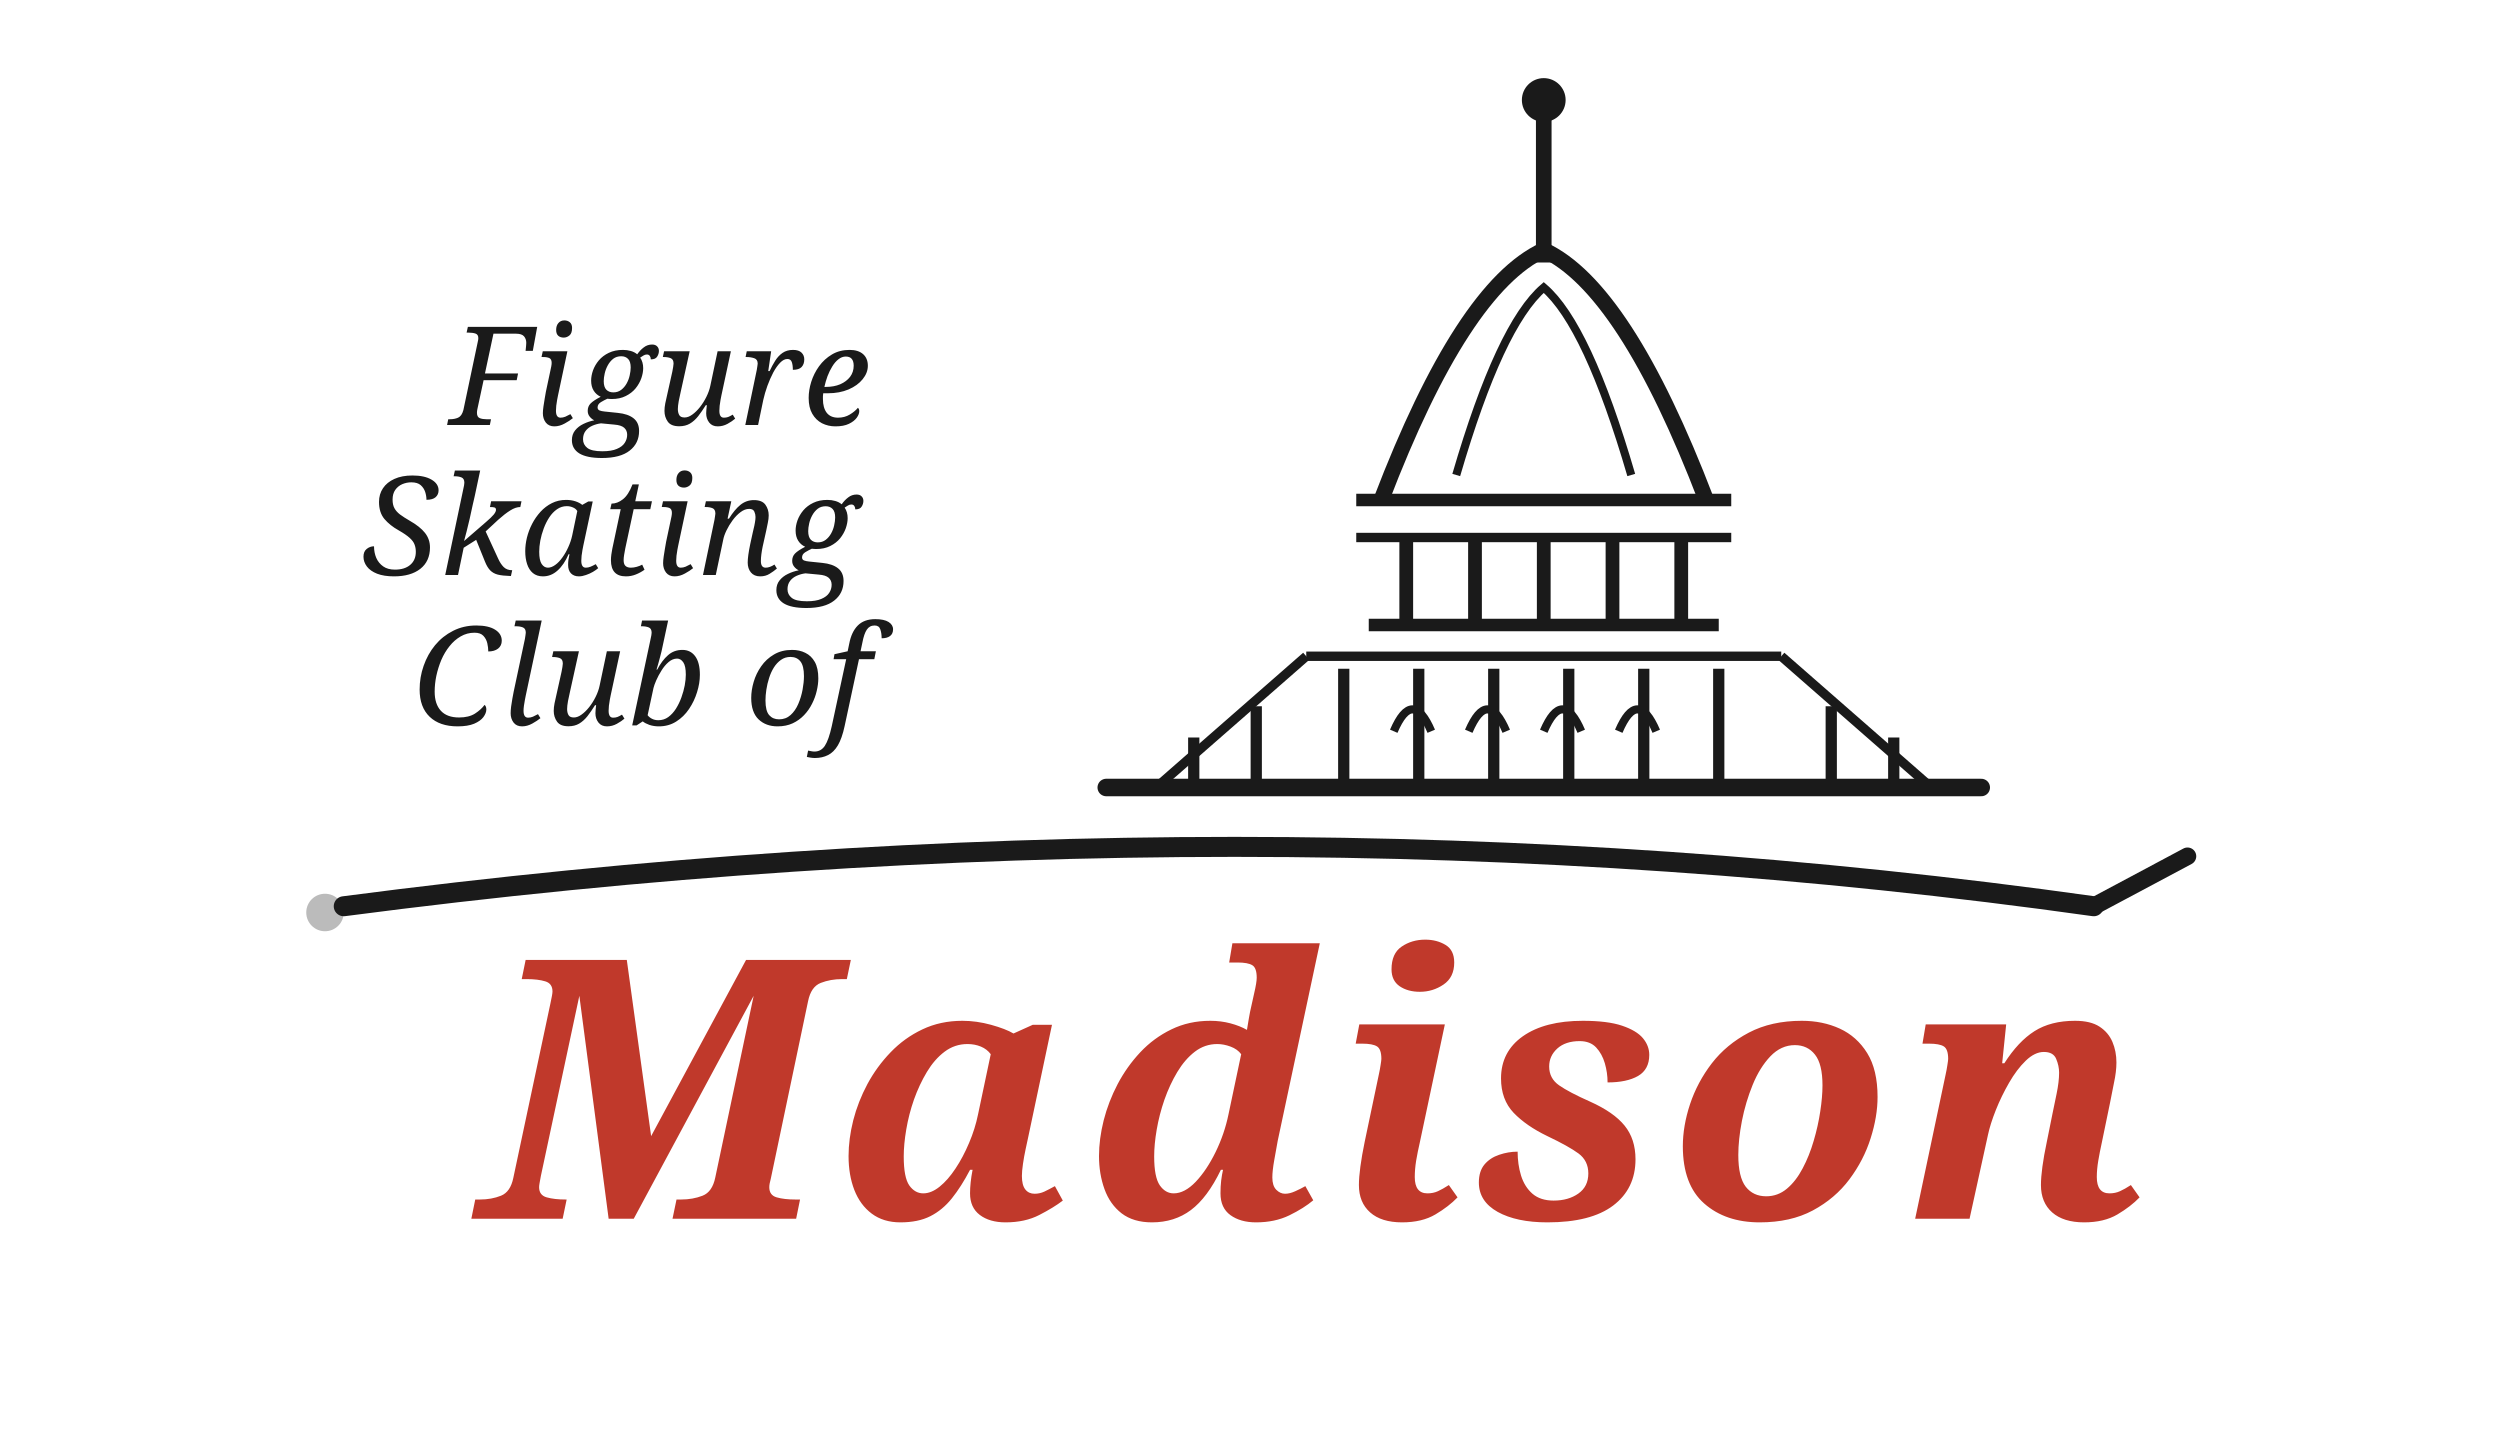
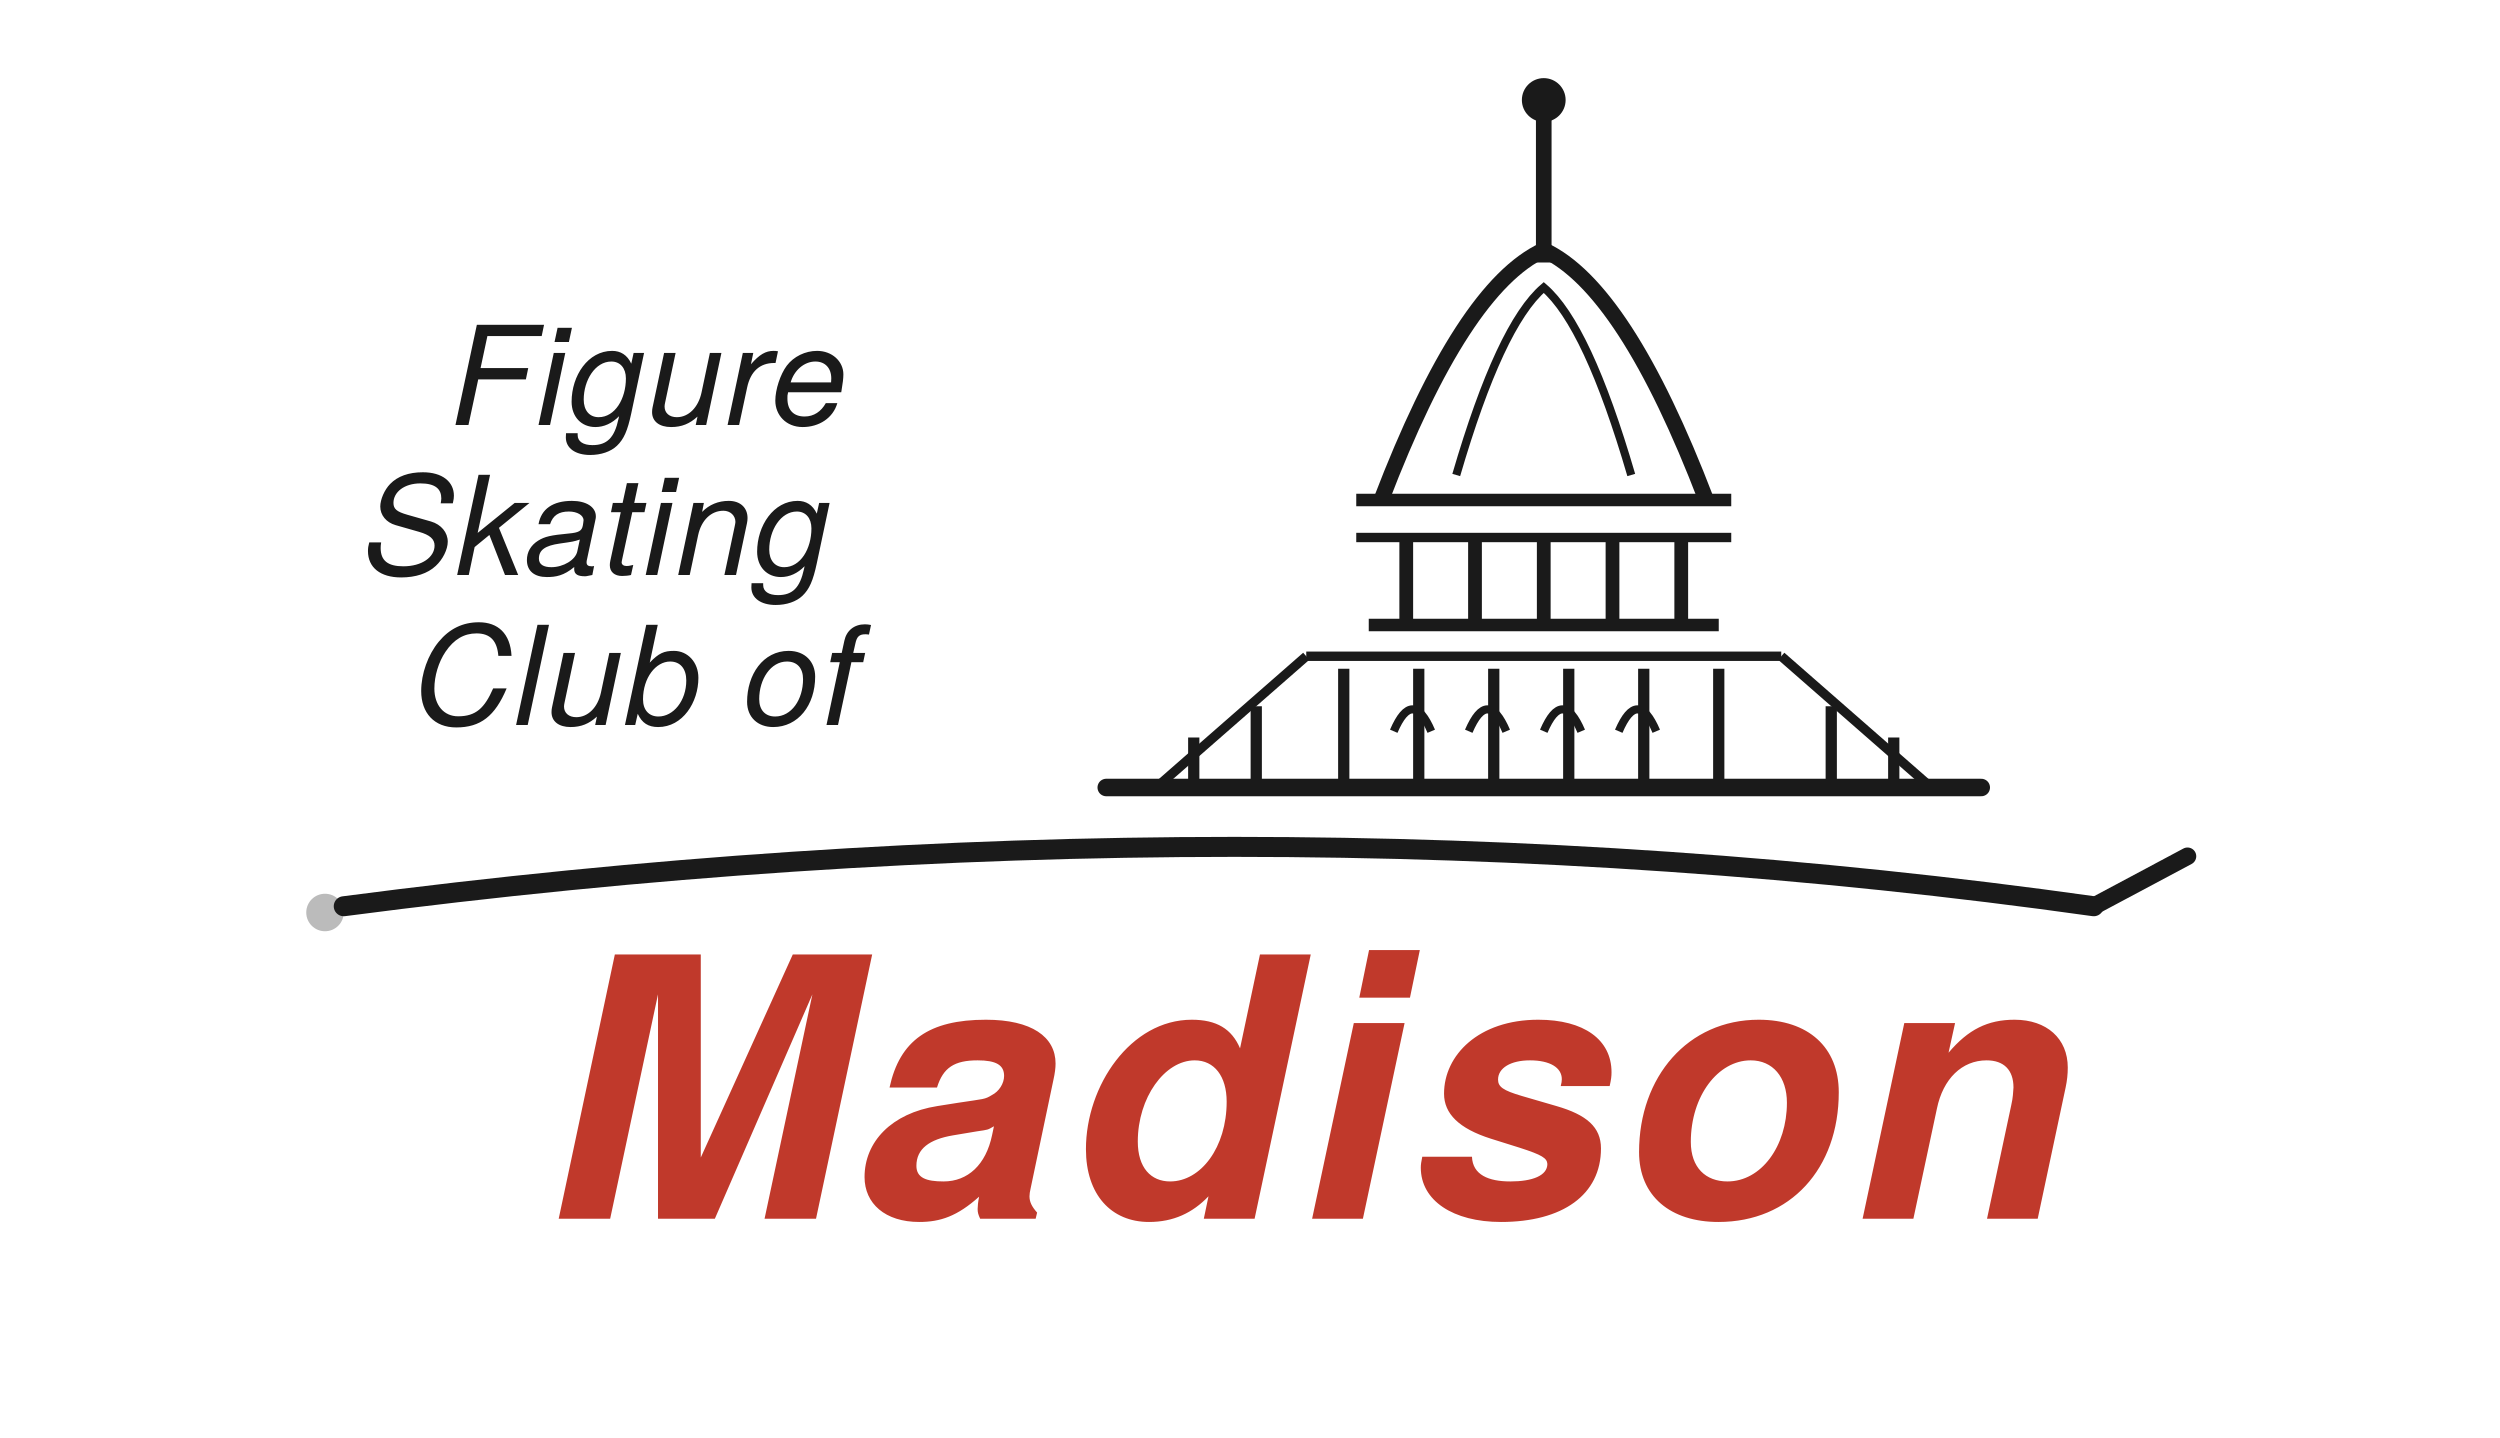
<svg xmlns="http://www.w3.org/2000/svg" viewBox="0 0 400 230" fill="none">
-   <text font-family="'Playfair Display', 'Georgia', serif" font-size="22" font-style="italic" font-weight="500" fill="#1a1a1a" letter-spacing="0.3">
+   <text font-family="'Poppins', 'Helvetica Neue', sans-serif" font-size="22" font-style="italic" font-weight="500" fill="#1a1a1a" letter-spacing="0.3">
    <tspan x="72" y="68">Figure</tspan>
    <tspan x="58" y="92">Skating</tspan>
    <tspan x="66" y="116">Club of</tspan>
  </text>
  <g id="capitol" transform="translate(185, 18)">
    <line x1="62" y1="0" x2="62" y2="24" stroke="#1a1a1a" stroke-width="2.5" />
    <circle cx="62" cy="-2" r="3.5" fill="#1a1a1a" />
    <path d="M36 62 Q49 28, 62 22 Q75 28, 88 62" fill="none" stroke="#1a1a1a" stroke-width="2.5" />
    <path d="M48 58 Q55 34, 62 28 Q69 34, 76 58" stroke="#1a1a1a" stroke-width="1.3" fill="none" />
    <line x1="32" y1="62" x2="92" y2="62" stroke="#1a1a1a" stroke-width="2" />
    <line x1="32" y1="68" x2="92" y2="68" stroke="#1a1a1a" stroke-width="1.5" />
    <line x1="40" y1="68" x2="40" y2="82" stroke="#1a1a1a" stroke-width="2.2" />
    <line x1="51" y1="68" x2="51" y2="82" stroke="#1a1a1a" stroke-width="2.2" />
    <line x1="62" y1="68" x2="62" y2="82" stroke="#1a1a1a" stroke-width="2.2" />
    <line x1="73" y1="68" x2="73" y2="82" stroke="#1a1a1a" stroke-width="2.2" />
    <line x1="84" y1="68" x2="84" y2="82" stroke="#1a1a1a" stroke-width="2.2" />
    <line x1="34" y1="82" x2="90" y2="82" stroke="#1a1a1a" stroke-width="2" />
    <line x1="24" y1="87" x2="100" y2="87" stroke="#1a1a1a" stroke-width="1.5" />
    <path d="M38 99 Q41 92, 44 99" stroke="#1a1a1a" stroke-width="1.3" fill="none" />
    <path d="M50 99 Q53 92, 56 99" stroke="#1a1a1a" stroke-width="1.3" fill="none" />
    <path d="M62 99 Q65 92, 68 99" stroke="#1a1a1a" stroke-width="1.3" fill="none" />
    <path d="M74 99 Q77 92, 80 99" stroke="#1a1a1a" stroke-width="1.3" fill="none" />
    <line x1="0" y1="108" x2="24" y2="87" stroke="#1a1a1a" stroke-width="1.5" />
    <line x1="0" y1="108" x2="24" y2="108" stroke="#1a1a1a" stroke-width="1.5" />
    <line x1="124" y1="108" x2="100" y2="87" stroke="#1a1a1a" stroke-width="1.5" />
    <line x1="124" y1="108" x2="100" y2="108" stroke="#1a1a1a" stroke-width="1.5" />
    <line x1="6" y1="100" x2="6" y2="108" stroke="#1a1a1a" stroke-width="1.8" />
    <line x1="16" y1="95" x2="16" y2="108" stroke="#1a1a1a" stroke-width="1.8" />
    <line x1="30" y1="89" x2="30" y2="108" stroke="#1a1a1a" stroke-width="1.8" />
    <line x1="42" y1="89" x2="42" y2="108" stroke="#1a1a1a" stroke-width="1.8" />
    <line x1="54" y1="89" x2="54" y2="108" stroke="#1a1a1a" stroke-width="1.8" />
    <line x1="66" y1="89" x2="66" y2="108" stroke="#1a1a1a" stroke-width="1.8" />
    <line x1="78" y1="89" x2="78" y2="108" stroke="#1a1a1a" stroke-width="1.8" />
    <line x1="90" y1="89" x2="90" y2="108" stroke="#1a1a1a" stroke-width="1.8" />
    <line x1="108" y1="95" x2="108" y2="108" stroke="#1a1a1a" stroke-width="1.8" />
    <line x1="118" y1="100" x2="118" y2="108" stroke="#1a1a1a" stroke-width="1.8" />
    <line x1="-8" y1="108" x2="132" y2="108" stroke="#1a1a1a" stroke-width="2.8" stroke-linecap="round" />
  </g>
  <path d="M55 145 Q200 126, 335 145" stroke="#1a1a1a" stroke-width="3.2" stroke-linecap="round" fill="none" />
  <path d="M335 145 L350 137" stroke="#1a1a1a" stroke-width="2.8" stroke-linecap="round" />
  <circle cx="52" cy="146" r="3" fill="#1a1a1a" opacity="0.3" />
-   <text x="210" y="195" text-anchor="middle" font-family="'Playfair Display', 'Georgia', serif" font-size="58" font-weight="700" font-style="italic" fill="#c0392b" letter-spacing="1.5">Madison</text>
+   <text x="210" y="195" text-anchor="middle" font-family="'Poppins', 'Helvetica Neue', sans-serif" font-size="58" font-weight="700" font-style="italic" fill="#c0392b" letter-spacing="1.5">Madison</text>
</svg>
